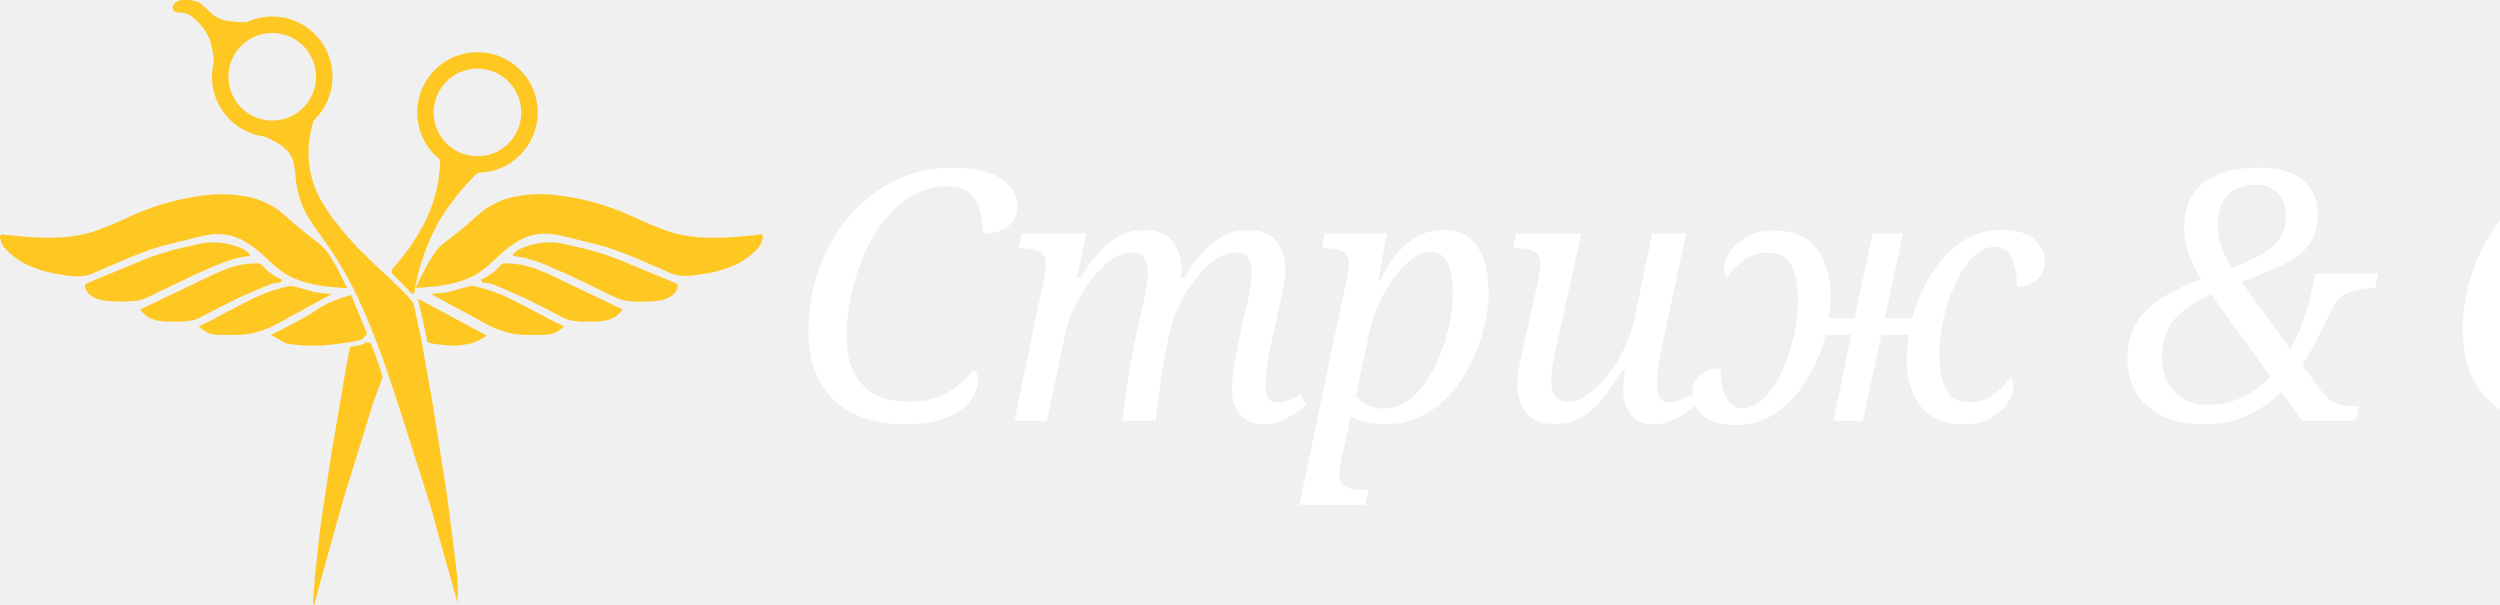
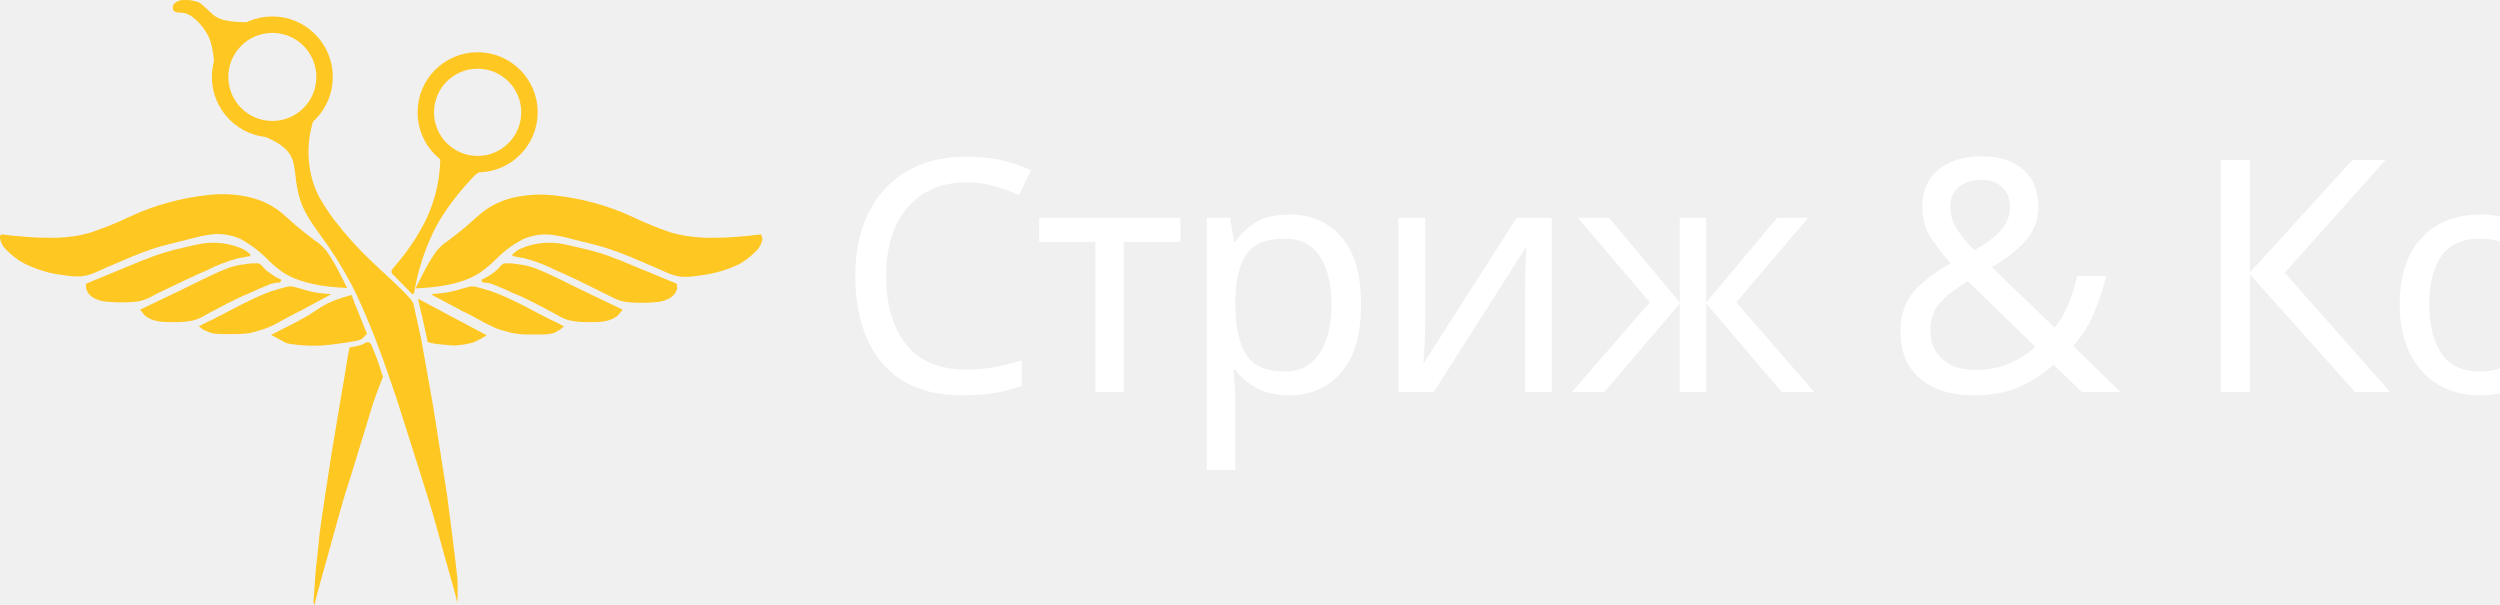
- <svg xmlns="http://www.w3.org/2000/svg" viewBox="0 0 607.67 146.99">
-   <defs>
-     <style>.cls-1{fill:none;stroke:#fec722;stroke-miterlimit:10;stroke-width:4px;}.cls-2{fill:#fec722;}.cls-3{font-size:85px;fill:#fff;font-family:Garamond-Italic, Garamond;font-style:italic;letter-spacing:-0.03em;}</style>
-   </defs>
-   <g id="Layer_2" data-name="Layer 2">
-     <g id="Layer_2-2" data-name="Layer 2">
-       <g id="Leg_R" data-name="Leg R">
-         <circle class="cls-1" cx="116.06" cy="27.33" r="12.65" />
-         <path class="cls-2" d="M106.3,54.45a59.74,59.74,0,0,1,8.12-10.75,11,11,0,0,1,2.9-2.41Q112.24,39,107,37.09a35.51,35.51,0,0,1-3.28,16,51.45,51.45,0,0,1-8,11.86c-.32.37-.67.84-.51,1.3a1.39,1.39,0,0,0,.37.5L100,71.25a.49.49,0,0,0,.32.19c.25,0,.37-.29.41-.54a53.42,53.42,0,0,1,5.61-16.45" />
-         <path class="cls-2" d="M90.34,83.93a1.1,1.1,0,0,0-1.59-.56,3.63,3.63,0,0,1-.77.36,17.13,17.13,0,0,1-2.78.57c-.23,0-.09.16-.27.86S84,90,84,90s-3.22,18.8-3.43,20.16-2.87,18.62-3,20.33-.88,8.18-.93,8.82-.52,6.41-.54,6.93.32,1.07.34.61,3.7-13.64,3.7-13.64,3.54-12.75,4-14.07S90.46,98.62,90.67,98s1.85-5,2.27-6.16a.74.74,0,0,0,0-.53c-.3-.93-1.31-4-1.4-4.23Z" />
+ <svg xmlns="http://www.w3.org/2000/svg" version="1.1" id="Layer_1" x="0px" y="0px" viewBox="0 0 607.7 147" style="enable-background:new 0 0 607.7 147;" xml:space="preserve">
+   <style type="text/css">
+ 	.st0{fill:none;stroke:#FEC722;stroke-width:4;stroke-miterlimit:10;}
+ 	.st1{fill:#FEC722;}
+ 	.st2{fill:#FFFFFF;}
+ 	.st3{font-family:'Alegreya-Regular';}
+ 	.st4{font-size:79px;}
+ 	.st5{letter-spacing:-2;}
+ </style>
+   <g id="Layer_2_1_">
+     <g id="Layer_2-2">
+       <g id="Leg_R">
+         <circle class="st0" cx="116.1" cy="27.3" r="12.6" />
+         <path class="st1" d="M106.3,54.5c2.3-3.9,5-7.5,8.1-10.8c0.8-1,1.8-1.8,2.9-2.4c-3.4-1.5-6.8-2.9-10.3-4.2c0.2,5.5-1,11-3.3,16     c-2.1,4.3-4.8,8.3-8,11.9c-0.3,0.4-0.7,0.8-0.5,1.3c0.1,0.2,0.2,0.4,0.4,0.5l4.4,4.5c0.1,0.1,0.2,0.2,0.3,0.2     c0.3,0,0.4-0.3,0.4-0.5C101.7,65.1,103.6,59.6,106.3,54.5" />
+         <path class="st1" d="M90.3,83.9c-0.2-0.6-0.8-0.9-1.4-0.6c-0.1,0-0.1,0.1-0.2,0.1c-0.2,0.1-0.5,0.3-0.8,0.4     c-0.9,0.3-1.8,0.5-2.8,0.6c-0.2,0-0.1,0.2-0.3,0.9S84,90,84,90s-3.2,18.8-3.4,20.2s-2.9,18.6-3,20.3s-0.9,8.2-0.9,8.8     s-0.5,6.4-0.5,6.9s0.3,1.1,0.3,0.6s3.7-13.6,3.7-13.6s3.5-12.8,4-14.1s6.3-20.5,6.5-21.1s1.8-5,2.3-6.2c0.1-0.2,0.1-0.4,0-0.5     c-0.3-0.9-1.3-4-1.4-4.2L90.3,83.9z" />
      </g>
-       <g id="Leg_L" data-name="Leg L">
-         <circle class="cls-1" cx="66.17" cy="18.66" r="12.65" />
-         <path class="cls-2" d="M52.07,16.85s0-5.06-1.44-8-4.34-5.79-6.51-5.79S42,2.39,42,1.67,43,.08,44.41,0a8.65,8.65,0,0,1,3.8.52c.86.38,2.91,2.55,3.55,3.05a6.8,6.8,0,0,0,2.75,1.35,27.24,27.24,0,0,0,4.75.48c1.42,0,3.05,0,3.05,0s-6.94,5.09-7.64,6.83-2.12,5.19-2.12,5.19-.37.12-.42-.22Z" />
-         <path class="cls-2" d="M61.19,31.74a1.11,1.11,0,0,0,.34.22c1,.41,2,.83,2.94,1.29,2,.93,4.27,2,5.67,3.76s1.43,3.63,1.65,5.55a28.51,28.51,0,0,0,1.35,6.53c1.54,4.21,4.52,7.62,7,11.27A87.07,87.07,0,0,1,86.83,72,187.93,187.93,0,0,1,94.7,92c2.26,6.56,4.25,13.19,6.4,19.79.29.92.59,1.84.89,2.77,0,0,3.23,10.18,3.29,10.69s5,17.9,5,17.9l.93,3.4s.12-3.94,0-5.69-2.53-20.31-2.53-20.31l-3.4-21.72-2.86-16.27c-.6-2.73-1.2-5.47-1.79-8.2a3.31,3.31,0,0,0-.2-.7,3.63,3.63,0,0,0-.63-.88c-3-3.43-6.55-6.34-9.82-9.53a82.27,82.27,0,0,1-8.79-9.77A43.57,43.57,0,0,1,77.64,48a23.5,23.5,0,0,1-2.14-5.91,24.3,24.3,0,0,1,.14-10.6c.41-1.75,1-3.44,1.59-5.14,0,0-3.25,3.86-5.67,4.34s-9,.66-9.82.36c-.28-.1-.51-.06-.6.24A.45.45,0,0,0,61.19,31.74Z" />
+       <g id="Leg_L">
+         <circle class="st0" cx="66.2" cy="18.7" r="12.7" />
+         <path class="st1" d="M52.1,16.9c0,0,0-5.1-1.4-8s-4.3-5.8-6.5-5.8S42,2.4,42,1.7s1-1.6,2.4-1.7c1.3-0.1,2.6,0.1,3.8,0.5     c0.9,0.4,2.9,2.5,3.5,3c0.8,0.7,1.7,1.1,2.8,1.4c1.6,0.3,3.2,0.5,4.8,0.5c1.4,0,3,0,3,0s-6.9,5.1-7.6,6.8s-2.1,5.2-2.1,5.2     s-0.4,0.1-0.4-0.2L52.1,16.9z" />
+         <path class="st1" d="M61.2,31.7c0.1,0.1,0.2,0.2,0.3,0.2c1,0.4,2,0.8,2.9,1.3c2,0.9,4.3,2,5.7,3.8s1.4,3.6,1.7,5.5     c0.2,2.2,0.6,4.4,1.3,6.5c1.5,4.2,4.5,7.6,7,11.3c2.5,3.7,4.8,7.6,6.7,11.6c3,6.5,5.6,13.2,7.9,20c2.3,6.6,4.3,13.2,6.4,19.8     c0.3,0.9,0.6,1.8,0.9,2.8c0,0,3.2,10.2,3.3,10.7s5,17.9,5,17.9l0.9,3.4c0,0,0.1-3.9,0-5.7s-2.5-20.3-2.5-20.3l-3.4-21.7     l-2.9-16.3c-0.6-2.7-1.2-5.5-1.8-8.2c0-0.2-0.1-0.5-0.2-0.7c-0.2-0.3-0.4-0.6-0.6-0.9c-3-3.4-6.6-6.3-9.8-9.5     c-3.2-3-6.1-6.3-8.8-9.8c-1.3-1.7-2.5-3.6-3.6-5.5c-1-1.9-1.7-3.9-2.1-5.9c-0.7-3.5-0.7-7.1,0.1-10.6c0.4-1.8,1-3.4,1.6-5.1     c0,0-3.3,3.9-5.7,4.3s-9,0.7-9.8,0.4c-0.3-0.1-0.5-0.1-0.6,0.2C61.1,31.4,61.1,31.6,61.2,31.7z" />
      </g>
-       <g id="Wing_L" data-name="Wing L">
-         <path class="cls-2" d="M.37,57a2.4,2.4,0,0,1,1,.09l1.77.18c1.17.12,2.35.23,3.54.32a64.31,64.31,0,0,0,7.08.17,34.23,34.23,0,0,0,8.65-1.36,89.56,89.56,0,0,0,9.52-3.94A60.92,60.92,0,0,1,50.6,47.38,31.77,31.77,0,0,1,60.94,48a18.83,18.83,0,0,1,6.61,3c1.53,1.12,2.88,2.46,4.32,3.68s3.15,2.61,4.79,3.84a12.68,12.68,0,0,1,2.55,2.3c2.11,2.76,3.59,6.12,5.17,9.2-4.4-.18-8.95-.65-13-2.41a17.06,17.06,0,0,1-2.49-1.34,36.2,36.2,0,0,1-4.43-3.79,25.16,25.16,0,0,0-6-4.37,13.42,13.42,0,0,0-7.89-1c-2.18.35-4.33,1-6.47,1.5-2.33.57-4.66,1.1-6.95,1.86-3.41,1.13-6.72,2.56-10,4-.46.21-.93.38-1.4.57-1.17.46-2.28,1.07-3.46,1.53a9.61,9.61,0,0,1-3.32.6,22,22,0,0,1-4.12-.42A29.54,29.54,0,0,1,5.85,64a18.23,18.23,0,0,1-4.11-3.09,5.62,5.62,0,0,1-1.72-3,.84.84,0,0,1,.19-.8A.4.4,0,0,1,.37,57Z" />
-         <path class="cls-2" d="M20.84,69.05a1.61,1.61,0,0,1,.48-.27L35.1,63.07l.07,0a54.53,54.53,0,0,1,9.44-2.91c1.77-.38,3.54-.9,5.36-1.13a17.19,17.19,0,0,1,8.5,1.23,6.08,6.08,0,0,1,2.26,1.53.27.27,0,0,1-.18.45c-.45,0-1,.15-1.14.16q-.87.12-1.74.3a46,46,0,0,0-7.32,2.75c-1.94.8-3.84,1.68-5.72,2.59L37.9,71.28l-1.35.65a11.59,11.59,0,0,1-3.38,1.17,29.07,29.07,0,0,1-4.47.18,21.75,21.75,0,0,1-3.33-.23,7.37,7.37,0,0,1-3.19-1.13,3.9,3.9,0,0,1-1.1-1.19c-.23-.38-.61-1.12-.34-1.55A.64.64,0,0,1,20.84,69.05Z" />
-         <path class="cls-2" d="M34.23,75.46a.23.23,0,0,1,.07-.35l9.84-4.69,5.33-2.56c1.73-.83,3.46-1.65,5.25-2.36A21,21,0,0,1,59,64.3a25.7,25.7,0,0,1,3.5-.3,1.38,1.38,0,0,1,.64.08c.49.2.81.71,1.17,1.07a12.05,12.05,0,0,0,1.26,1.11A16.86,16.86,0,0,0,68.51,68c-.11.27-.21.63-.54.72a2,2,0,0,1-.49,0,7.4,7.4,0,0,0-2.48.65c-.81.3-1.59.67-2.38,1l-1.73.77c-.84.34-2.2.91-3,1.31-1.72.83-3.43,1.69-5.13,2.56l-2.81,1.46a18.2,18.2,0,0,1-2.6,1.24,17.27,17.27,0,0,1-4.82.46c-2.66,0-5.38.11-7.46-1.81A7.93,7.93,0,0,1,34.23,75.46Z" />
-         <path class="cls-2" d="M48.27,79.35a4,4,0,0,0,.81-.4l.83-.41c.51-.25,1-.47,1.54-.74l3.28-1.74c2.15-1.12,4.3-2.27,6.47-3.35a38.09,38.09,0,0,1,6.43-2.51c.61-.17,1.23-.33,1.85-.48a6.75,6.75,0,0,1,1.18-.19,2.55,2.55,0,0,1,.67.07c1.84.38,3.59,1.11,5.45,1.44,1.3.23,2.48.25,3.79.41-.11,0-.2.18-.31.24l-.28.15-6.53,3.54a3.43,3.43,0,0,1-.8.43l-.82.45-1.66.9c-1.18.64-2.34,1.32-3.54,1.94A22.76,22.76,0,0,1,63,80.53a21.68,21.68,0,0,1-2.61.66,21.61,21.61,0,0,1-2.89.21c-1.32,0-2.63,0-3.94,0a8.24,8.24,0,0,1-3.11-.52l-.33-.17A17.69,17.69,0,0,1,48.27,79.35Z" />
-         <path class="cls-2" d="M65.86,81.4c3.14-1.57,6.29-3.14,9.33-4.92,1-.58,1.89-1.27,2.86-1.86a23.06,23.06,0,0,1,3-1.48A29.6,29.6,0,0,1,84.37,72c.34-.1.67-.19,1-.27.05,0,.67,1.63.73,1.78l.79,1.93,1.62,4,.7,1.71c0,.11-.4.47-.47.54a7.17,7.17,0,0,1-.52.58,2.88,2.88,0,0,1-.73.4,11.08,11.08,0,0,1-1.71.37L84,83.31c-1.22.19-2.44.35-3.67.48a39.66,39.66,0,0,1-7.39.13c-.82-.07-1.63-.16-2.44-.28l-.91-.15" />
+       <g id="Wing_L">
+         <path class="st1" d="M0.4,57c0.3,0,0.7,0,1,0.1l1.8,0.2c1.2,0.1,2.3,0.2,3.5,0.3c2.4,0.2,4.7,0.2,7.1,0.2     c2.9-0.1,5.8-0.5,8.6-1.4c3.2-1.1,6.4-2.4,9.5-3.9c5.9-2.7,12.2-4.4,18.7-5.1c3.5-0.4,7-0.2,10.3,0.6c2.4,0.6,4.6,1.6,6.6,3     c1.5,1.1,2.9,2.5,4.3,3.7s3.2,2.6,4.8,3.8c1,0.6,1.8,1.4,2.6,2.3c2.1,2.8,3.6,6.1,5.2,9.2c-4.4-0.2-8.9-0.7-13-2.4     c-0.9-0.4-1.7-0.8-2.5-1.3c-1.6-1.1-3.1-2.4-4.4-3.8c-1.8-1.7-3.8-3.2-6-4.4c-2.5-1.1-5.2-1.5-7.9-1c-2.2,0.3-4.3,1-6.5,1.5     c-2.3,0.6-4.7,1.1-7,1.9c-3.4,1.1-6.7,2.6-10,4c-0.5,0.2-0.9,0.4-1.4,0.6c-1.2,0.5-2.3,1.1-3.5,1.5c-1.1,0.4-2.2,0.6-3.3,0.6     c-1.4,0-2.8-0.2-4.1-0.4c-3.1-0.4-6.2-1.4-9-2.8c-1.5-0.8-2.9-1.9-4.1-3.1c-0.9-0.8-1.5-1.8-1.7-3c-0.1-0.3,0-0.6,0.2-0.8     C0.3,57.1,0.3,57,0.4,57z" />
+         <path class="st1" d="M20.8,69.1c0.1-0.1,0.3-0.2,0.5-0.3l13.8-5.7h0.1c3.1-1.3,6.2-2.2,9.4-2.9c1.8-0.4,3.5-0.9,5.4-1.1     c2.9-0.3,5.8,0.1,8.5,1.2c0.9,0.3,1.6,0.9,2.3,1.5c0.1,0.1,0.1,0.3,0,0.4c0,0-0.1,0.1-0.2,0.1c-0.5,0-1,0.2-1.1,0.2     c-0.6,0.1-1.2,0.2-1.7,0.3c-2.5,0.7-5,1.6-7.3,2.8c-1.9,0.8-3.8,1.7-5.7,2.6l-6.7,3.2l-1.3,0.7c-1.1,0.6-2.2,1-3.4,1.2     c-1.5,0.2-3,0.2-4.5,0.2c-1.1,0-2.2-0.1-3.3-0.2c-1.1-0.1-2.2-0.5-3.2-1.1c-0.4-0.3-0.8-0.7-1.1-1.2c-0.2-0.4-0.6-1.1-0.3-1.6     C20.8,69.1,20.8,69.1,20.8,69.1z" />
+         <path class="st1" d="M34.2,75.5c-0.1-0.1-0.1-0.2,0-0.3c0,0,0,0,0,0l9.8-4.7l5.3-2.6c1.7-0.8,3.5-1.7,5.3-2.4     c1.4-0.6,2.8-1,4.3-1.2c1.2-0.2,2.3-0.3,3.5-0.3c0.2,0,0.4,0,0.6,0.1c0.5,0.2,0.8,0.7,1.2,1.1c0.4,0.4,0.8,0.8,1.3,1.1     c0.9,0.7,1.9,1.3,2.9,1.7c-0.1,0.3-0.2,0.6-0.5,0.7c-0.2,0-0.3,0-0.5,0c-0.9,0.1-1.7,0.3-2.5,0.7c-0.8,0.3-1.6,0.7-2.4,1     l-1.7,0.8c-0.8,0.3-2.2,0.9-3,1.3c-1.7,0.8-3.4,1.7-5.1,2.6l-2.8,1.5c-0.8,0.5-1.7,0.9-2.6,1.2c-1.6,0.4-3.2,0.5-4.8,0.5     c-2.7,0-5.4,0.1-7.5-1.8C34.8,76.1,34.5,75.8,34.2,75.5z" />
+         <path class="st1" d="M48.3,79.3c0.3-0.1,0.6-0.2,0.8-0.4l0.8-0.4c0.5-0.3,1-0.5,1.5-0.7l3.3-1.7c2.2-1.1,4.3-2.3,6.5-3.3     c2.1-1,4.2-1.9,6.4-2.5c0.6-0.2,1.2-0.3,1.8-0.5c0.4-0.1,0.8-0.2,1.2-0.2c0.2,0,0.5,0,0.7,0.1c1.8,0.4,3.6,1.1,5.4,1.4     c1.3,0.2,2.5,0.3,3.8,0.4c-0.1,0-0.2,0.2-0.3,0.2L80,71.8l-6.5,3.5c-0.2,0.2-0.5,0.3-0.8,0.4l-0.8,0.4l-1.7,0.9     c-1.2,0.6-2.3,1.3-3.5,1.9c-1.2,0.6-2.4,1.1-3.6,1.4c-0.9,0.3-1.7,0.5-2.6,0.7c-1,0.1-1.9,0.2-2.9,0.2c-1.3,0-2.6,0-3.9,0     c-1.1,0-2.1-0.1-3.1-0.5l-0.3-0.2C49.5,80.3,48.9,79.8,48.3,79.3z" />
+         <path class="st1" d="M65.9,81.4c3.1-1.6,6.3-3.1,9.3-4.9c1-0.6,1.9-1.3,2.9-1.9c1-0.6,2-1.1,3-1.5c1.1-0.4,2.2-0.8,3.3-1.1     c0.3-0.1,0.7-0.2,1-0.3c0.1,0,0.7,1.6,0.7,1.8l0.8,1.9l1.6,4l0.7,1.7c0,0.1-0.4,0.5-0.5,0.5c-0.2,0.2-0.3,0.4-0.5,0.6     c-0.2,0.2-0.5,0.3-0.7,0.4c-0.6,0.2-1.1,0.3-1.7,0.4L84,83.3c-1.2,0.2-2.4,0.3-3.7,0.5c-2.5,0.3-4.9,0.3-7.4,0.1     c-0.8-0.1-1.6-0.2-2.4-0.3l-0.9-0.2" />
      </g>
-       <g id="Wing_R" data-name="Wing R">
-         <path class="cls-2" d="M185,57a2.4,2.4,0,0,0-1,.09c-.59.05-1.18.12-1.76.18-1.18.12-2.36.23-3.54.32a64.49,64.49,0,0,1-7.09.17A34.3,34.3,0,0,1,163,56.43a89.56,89.56,0,0,1-9.52-3.94,60.92,60.92,0,0,0-18.71-5.11,31.77,31.77,0,0,0-10.34.57,18.91,18.91,0,0,0-6.61,3c-1.53,1.12-2.88,2.46-4.32,3.68s-3.15,2.61-4.78,3.84a12.47,12.47,0,0,0-2.56,2.3c-2.11,2.76-3.59,6.12-5.17,9.2,4.41-.18,9-.65,13-2.41a16.56,16.56,0,0,0,2.49-1.34A36.2,36.2,0,0,0,121,62.41,25.16,25.16,0,0,1,127,58a13.43,13.43,0,0,1,7.89-1c2.18.35,4.33,1,6.47,1.5,2.34.57,4.67,1.1,6.95,1.86,3.41,1.13,6.72,2.56,10,4,.46.21.93.38,1.4.57,1.17.46,2.28,1.07,3.46,1.53a9.61,9.61,0,0,0,3.32.6,22,22,0,0,0,4.12-.42A29.54,29.54,0,0,0,179.56,64a18.23,18.23,0,0,0,4.11-3.09,5.62,5.62,0,0,0,1.72-3,.84.84,0,0,0-.19-.8A.35.35,0,0,0,185,57Z" />
-         <path class="cls-2" d="M164.57,69.05a1.69,1.69,0,0,0-.47-.27l-13.79-5.71-.07,0a54.69,54.69,0,0,0-9.43-2.91c-1.78-.38-3.55-.9-5.36-1.13a17.21,17.21,0,0,0-8.51,1.23,6.08,6.08,0,0,0-2.26,1.53.27.27,0,0,0,.18.45c.45,0,1,.15,1.14.16q.89.12,1.74.3a46,46,0,0,1,7.32,2.75c1.94.8,3.84,1.68,5.72,2.59l6.73,3.27,1.35.65a11.59,11.59,0,0,0,3.38,1.17,29.07,29.07,0,0,0,4.47.18,21.75,21.75,0,0,0,3.33-.23,7.37,7.37,0,0,0,3.19-1.13,3.9,3.9,0,0,0,1.1-1.19c.23-.38.61-1.12.34-1.55A.64.64,0,0,0,164.57,69.05Z" />
-         <path class="cls-2" d="M151.19,75.46a.23.23,0,0,0-.08-.35l-9.83-4.69-5.34-2.56c-1.73-.83-3.46-1.65-5.25-2.36a20.82,20.82,0,0,0-4.32-1.2,25.7,25.7,0,0,0-3.5-.3,1.38,1.38,0,0,0-.64.08c-.49.2-.81.71-1.17,1.07a13.06,13.06,0,0,1-1.25,1.11A17.34,17.34,0,0,1,116.9,68c.11.27.21.63.54.72a2,2,0,0,0,.49,0,7.4,7.4,0,0,1,2.48.65c.81.3,1.59.67,2.38,1l1.73.77c.84.34,2.2.91,3,1.31,1.72.83,3.43,1.69,5.13,2.56l2.81,1.46a18.2,18.2,0,0,0,2.6,1.24,17.27,17.27,0,0,0,4.82.46c2.67,0,5.38.11,7.46-1.81A9.06,9.06,0,0,0,151.19,75.46Z" />
-         <path class="cls-2" d="M137.14,79.35a3.73,3.73,0,0,1-.8-.4l-.84-.41c-.51-.25-1-.47-1.54-.74l-3.28-1.74c-2.15-1.12-4.29-2.27-6.46-3.35a38.52,38.52,0,0,0-6.44-2.51c-.61-.17-1.23-.33-1.84-.48a6.86,6.86,0,0,0-1.19-.19,2.43,2.43,0,0,0-.66.07c-1.84.38-3.6,1.11-5.46,1.44-1.3.23-2.48.25-3.79.41.11,0,.2.18.31.24l.28.15L112,75.38a3.43,3.43,0,0,0,.8.43l.83.45,1.65.9c1.18.64,2.35,1.32,3.55,1.94a22.27,22.27,0,0,0,3.58,1.43,16.09,16.09,0,0,0,5.51.87q2,0,3.93,0a8.2,8.2,0,0,0,3.11-.52l.33-.17A17.69,17.69,0,0,0,137.14,79.35Z" />
-         <path class="cls-2" d="M101.6,72.59s2.26,9.82,2.26,10.45,6.54,1,6.54,1a27.33,27.33,0,0,0,4.52-.66,17,17,0,0,0,3.4-1.8" />
+       <g id="Wing_R">
+         <path class="st1" d="M185,57c-0.3,0-0.7,0-1,0.1c-0.6,0-1.2,0.1-1.8,0.2c-1.2,0.1-2.4,0.2-3.5,0.3c-2.4,0.2-4.7,0.2-7.1,0.2     c-2.9-0.1-5.8-0.5-8.6-1.3c-3.2-1.1-6.4-2.4-9.5-3.9c-5.9-2.7-12.2-4.4-18.7-5.1c-3.5-0.4-6.9-0.2-10.3,0.6     c-2.4,0.6-4.6,1.6-6.6,3c-1.5,1.1-2.9,2.5-4.3,3.7s-3.2,2.6-4.8,3.8c-1,0.6-1.8,1.4-2.6,2.3c-2.1,2.8-3.6,6.1-5.2,9.2     c4.4-0.2,9-0.7,13-2.4c0.9-0.4,1.7-0.8,2.5-1.3c1.6-1.1,3.1-2.4,4.5-3.8c1.8-1.8,3.8-3.2,6-4.4c2.5-1.1,5.2-1.5,7.9-1     c2.2,0.3,4.3,1,6.5,1.5c2.3,0.6,4.7,1.1,6.9,1.9c3.4,1.1,6.7,2.6,10,4c0.5,0.2,0.9,0.4,1.4,0.6c1.2,0.5,2.3,1.1,3.5,1.5     c1.1,0.4,2.2,0.6,3.3,0.6c1.4,0,2.8-0.2,4.1-0.4c3.1-0.4,6.1-1.3,8.9-2.6c1.5-0.8,2.9-1.9,4.1-3.1c0.9-0.8,1.5-1.8,1.7-3     c0.1-0.3,0-0.6-0.2-0.8C185.1,57.1,185.1,57,185,57z" />
+         <path class="st1" d="M164.6,69.1c-0.1-0.1-0.3-0.2-0.5-0.3l-13.8-5.7h-0.1c-3-1.3-6.2-2.2-9.4-2.9c-1.8-0.4-3.6-0.9-5.4-1.1     c-2.9-0.3-5.8,0.1-8.5,1.2c-0.9,0.3-1.6,0.9-2.3,1.5c-0.1,0.1-0.1,0.3,0,0.4c0,0,0.1,0.1,0.2,0.1c0.4,0,1,0.2,1.1,0.2     c0.6,0.1,1.2,0.2,1.7,0.3c2.5,0.7,5,1.6,7.3,2.8c1.9,0.8,3.8,1.7,5.7,2.6l6.7,3.3l1.4,0.7c1.1,0.6,2.2,1,3.4,1.2     c1.5,0.2,3,0.2,4.5,0.2c1.1,0,2.2-0.1,3.3-0.2c1.1-0.1,2.2-0.5,3.2-1.1c0.4-0.3,0.8-0.7,1.1-1.2c0.2-0.4,0.6-1.1,0.3-1.6     C164.6,69.2,164.6,69.1,164.6,69.1z" />
+         <path class="st1" d="M151.2,75.5c0.1-0.1,0.1-0.2,0-0.3c0,0,0,0,0,0l-9.8-4.7l-5.3-2.6c-1.7-0.8-3.5-1.7-5.3-2.4     c-1.4-0.6-2.8-1-4.3-1.2c-1.2-0.2-2.3-0.3-3.5-0.3c-0.2,0-0.4,0-0.6,0.1c-0.5,0.2-0.8,0.7-1.2,1.1c-0.4,0.4-0.8,0.8-1.3,1.1     c-0.9,0.7-1.9,1.3-2.9,1.7c0.1,0.3,0.2,0.6,0.5,0.7c0.2,0,0.3,0,0.5,0c0.9,0.1,1.7,0.3,2.5,0.7c0.8,0.3,1.6,0.7,2.4,1l1.7,0.8     c0.8,0.3,2.2,0.9,3,1.3c1.7,0.8,3.4,1.7,5.1,2.6l2.8,1.5c0.8,0.5,1.7,0.9,2.6,1.2c1.6,0.4,3.2,0.5,4.8,0.5c2.7,0,5.4,0.1,7.5-1.8     C150.6,76.1,150.9,75.8,151.2,75.5z" />
+         <path class="st1" d="M137.1,79.3c-0.3-0.1-0.6-0.2-0.8-0.4l-0.8-0.4c-0.5-0.3-1-0.5-1.5-0.7l-3.3-1.7c-2.1-1.1-4.3-2.3-6.5-3.3     c-2.1-1-4.2-1.9-6.4-2.5c-0.6-0.2-1.2-0.3-1.8-0.5c-0.4-0.1-0.8-0.2-1.2-0.2c-0.2,0-0.4,0-0.7,0.1c-1.8,0.4-3.6,1.1-5.5,1.4     c-1.3,0.2-2.5,0.3-3.8,0.4c0.1,0,0.2,0.2,0.3,0.2l0.3,0.2l6.6,3.5c0.2,0.2,0.5,0.3,0.8,0.4l0.8,0.4l1.7,0.9     c1.2,0.6,2.3,1.3,3.6,1.9c1.1,0.6,2.3,1.1,3.6,1.4c1.8,0.6,3.6,0.9,5.5,0.9c1.3,0,2.6,0,3.9,0c1.1,0,2.1-0.1,3.1-0.5l0.3-0.2     C135.9,80.3,136.6,79.8,137.1,79.3z" />
+         <path class="st1" d="M101.6,72.6c0,0,2.3,9.8,2.3,10.4s6.5,1,6.5,1c1.5-0.1,3-0.3,4.5-0.7c1.2-0.5,2.3-1.1,3.4-1.8" />
      </g>
-       <text class="cls-3" transform="translate(192.08 102.29)">Стриж &amp; Co</text>
+       <text transform="matrix(1 0 0 1 203.0796 95.2898)" class="st2 st3 st4 st5">Стриж &amp; Кo</text>
    </g>
  </g>
</svg>
